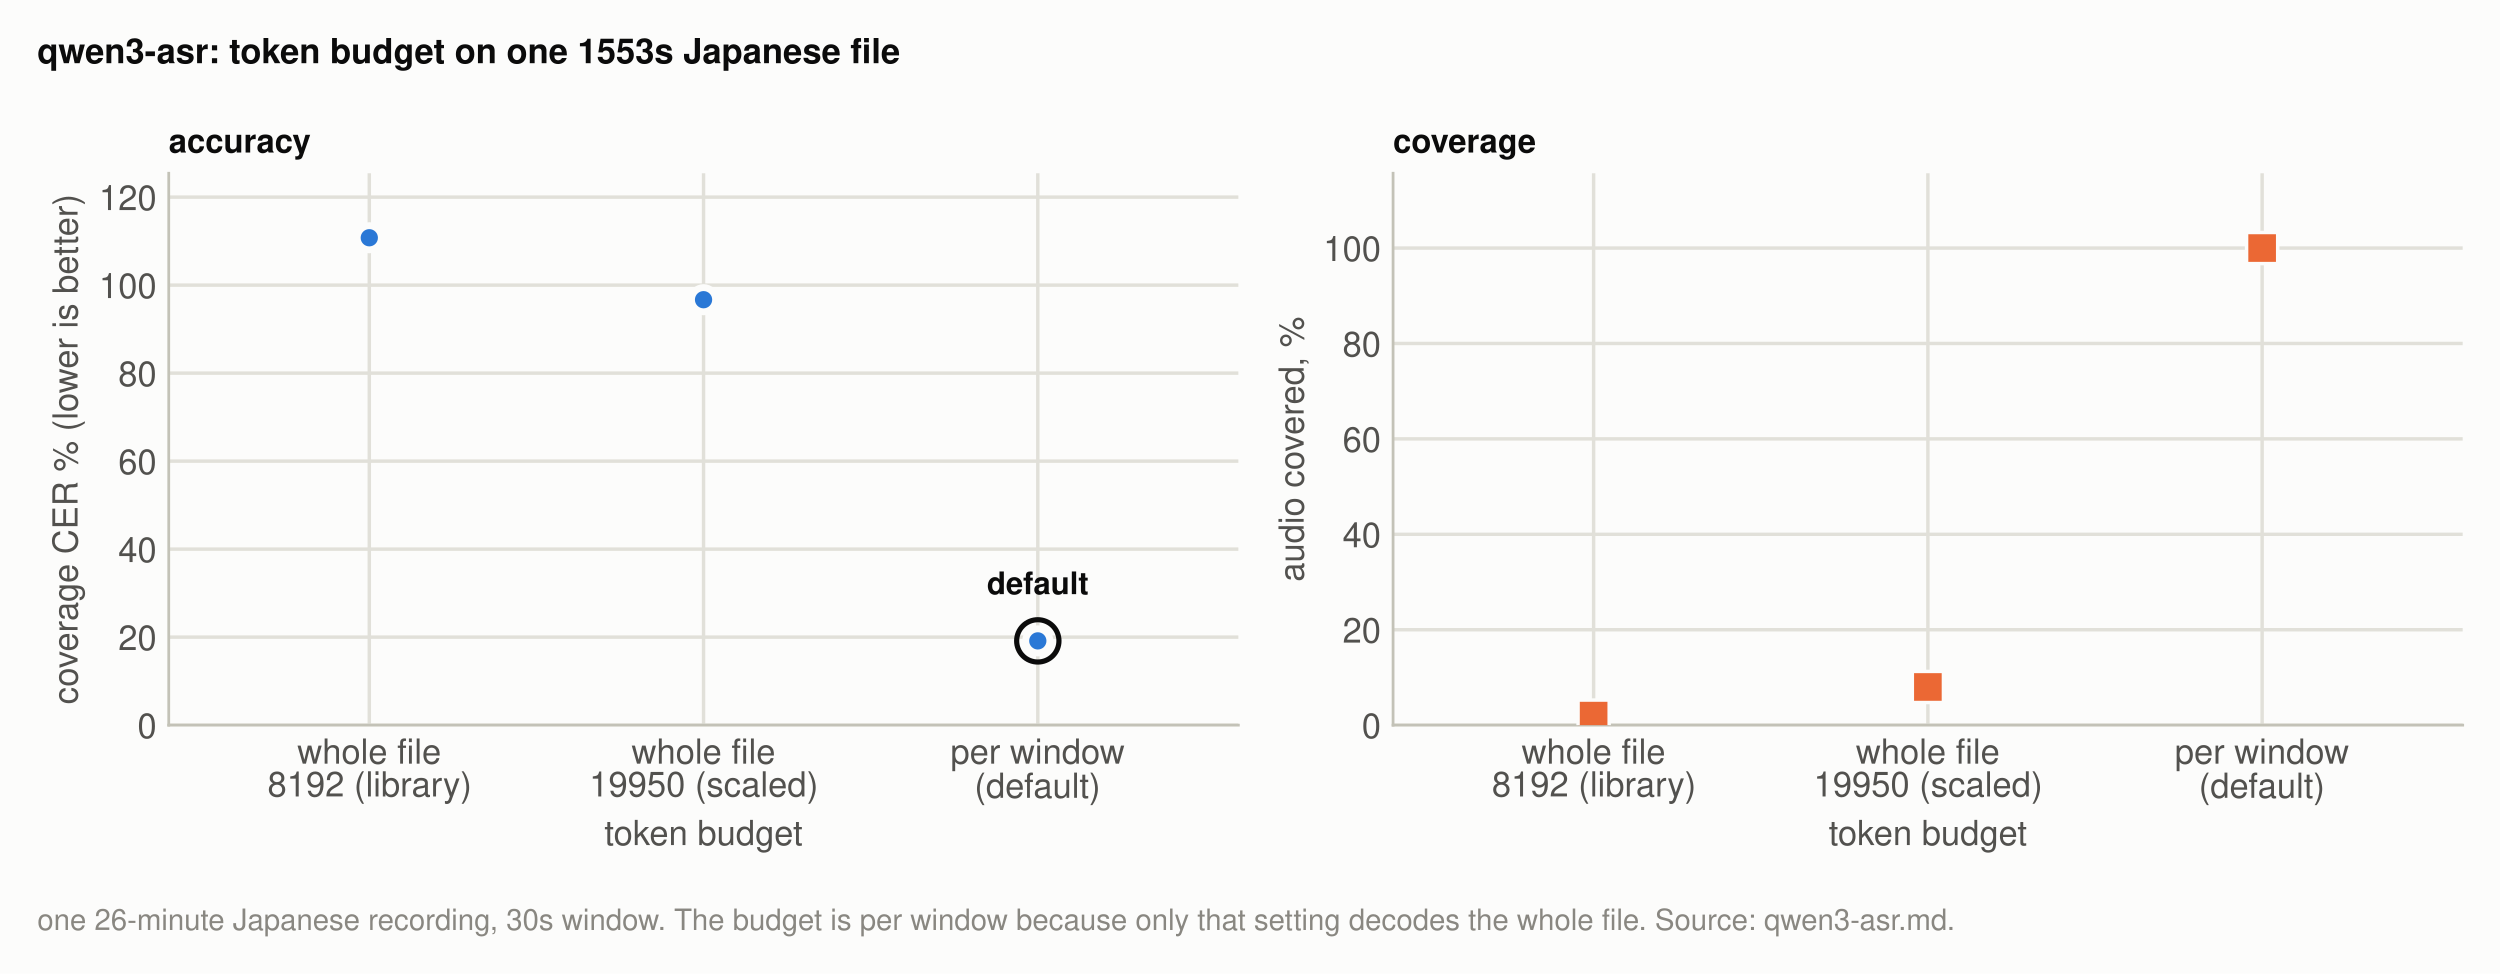
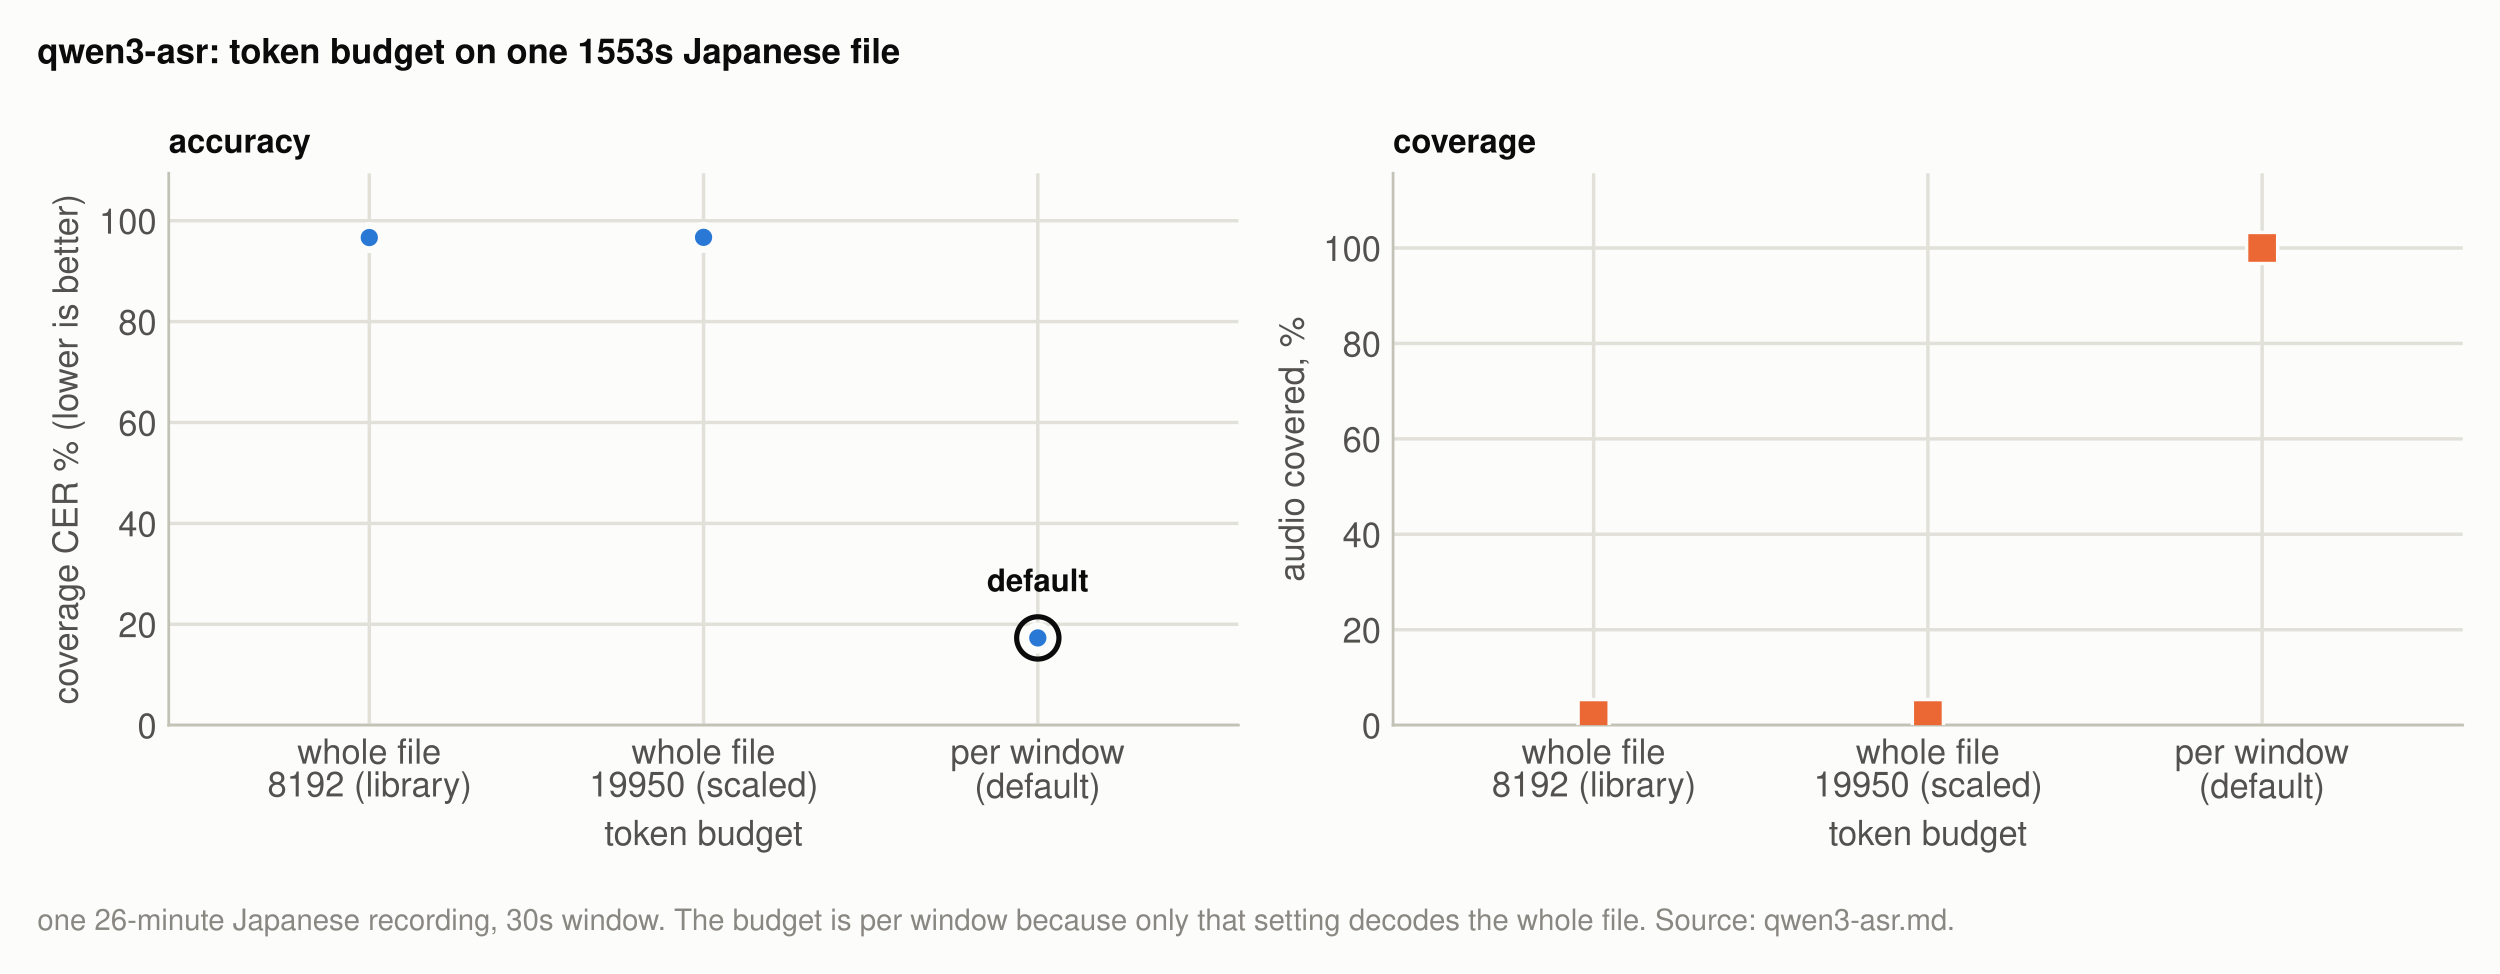
<svg xmlns="http://www.w3.org/2000/svg" xmlns:xlink="http://www.w3.org/1999/xlink" width="723.6pt" height="281.856pt" viewBox="0 0 723.6 281.856" version="1.1">
  <defs>
    <style type="text/css">*{stroke-linejoin: round; stroke-linecap: butt}</style>
  </defs>
  <g id="figure_1">
    <g id="patch_1">
      <path d="M 0 281.856  L 723.6 281.856  L 723.6 0  L 0 0  z " style="fill: #fcfcfb" />
    </g>
    <g id="axes_1">
      <g id="patch_2">
        <path d="M 48.84 209.884  L 358.43 209.884  L 358.43 50.145  L 48.84 50.145  z " style="fill: #fcfcfb" />
      </g>
      <g id="matplotlib.axis_1">
        <g id="xtick_1">
          <g id="line2d_1">
            <path d="M 106.888 209.884  L 106.888 50.145  " clip-path="url(#p2c45c35874)" style="fill: none; stroke: #e1e0d9; stroke-linecap: round" />
          </g>
          <g id="line2d_2" />
          <g id="text_1">
            <text style="font-size: 10px; font-family: 'Helvetica', 'Arial', 'DejaVu Sans'; fill: #52514e" transform="translate(86.04445 221.0332)">whole file</text>
            <text style="font-size: 10px; font-family: 'Helvetica', 'Arial', 'DejaVu Sans'; fill: #52514e" transform="translate(77.43507 230.5303)">8192 (library)</text>
          </g>
        </g>
        <g id="xtick_2">
          <g id="line2d_3">
            <path d="M 203.635 209.884  L 203.635 50.145  " clip-path="url(#p2c45c35874)" style="fill: none; stroke: #e1e0d9; stroke-linecap: round" />
          </g>
          <g id="line2d_4" />
          <g id="text_2">
            <text style="font-size: 10px; font-family: 'Helvetica', 'Arial', 'DejaVu Sans'; fill: #52514e" transform="translate(182.7914 221.0332)">whole file</text>
            <text style="font-size: 10px; font-family: 'Helvetica', 'Arial', 'DejaVu Sans'; fill: #52514e" transform="translate(170.5618 230.5303)">19950 (scaled)</text>
          </g>
        </g>
        <g id="xtick_3">
          <g id="line2d_5">
            <path d="M 300.382 209.884  L 300.382 50.145  " clip-path="url(#p2c45c35874)" style="fill: none; stroke: #e1e0d9; stroke-linecap: round" />
          </g>
          <g id="line2d_6" />
          <g id="text_3">
            <text style="font-size: 10px; font-family: 'Helvetica', 'Arial', 'DejaVu Sans'; fill: #52514e" transform="translate(275.0931 221.0332)">per window</text>
            <text style="font-size: 10px; font-family: 'Helvetica', 'Arial', 'DejaVu Sans'; fill: #52514e" transform="translate(282.0416 230.9154)">(default)</text>
          </g>
        </g>
        <g id="text_4">
          <text style="font-size: 10px; font-family: 'Helvetica', 'Arial', 'DejaVu Sans'; text-anchor: middle; fill: #52514e" x="203.635" y="244.605" transform="rotate(-0 203.6352 244.605)">token budget</text>
        </g>
      </g>
      <g id="matplotlib.axis_2">
        <g id="ytick_1">
          <g id="line2d_7">
            <path d="M 48.84 209.884  L 358.43 209.884  " clip-path="url(#p2c45c35874)" style="fill: none; stroke: #e1e0d9; stroke-linecap: round" />
          </g>
          <g id="line2d_8" />
          <g id="text_5">
            <text style="font-size: 10px; font-family: 'Helvetica', 'Arial', 'DejaVu Sans'; text-anchor: end; fill: #52514e" x="45.34" y="213.634" transform="rotate(-0 45.34 213.6343)">0</text>
          </g>
        </g>
        <g id="ytick_2">
          <g id="line2d_9">
-             <path d="M 48.84 184.413  L 358.43 184.413  " clip-path="url(#p2c45c35874)" style="fill: none; stroke: #e1e0d9; stroke-linecap: round" />
+             <path d="M 48.84 180.686  L 358.43 180.686  " clip-path="url(#p2c45c35874)" style="fill: none; stroke: #e1e0d9; stroke-linecap: round" />
          </g>
          <g id="line2d_10" />
          <g id="text_6">
-             <text style="font-size: 10px; font-family: 'Helvetica', 'Arial', 'DejaVu Sans'; text-anchor: end; fill: #52514e" x="45.34" y="188.163" transform="rotate(-0 45.34 188.1635)">20</text>
+             <text style="font-size: 10px; font-family: 'Helvetica', 'Arial', 'DejaVu Sans'; text-anchor: end; fill: #52514e" x="45.34" y="184.436" transform="rotate(-0 45.34 184.4361)">20</text>
          </g>
        </g>
        <g id="ytick_3">
          <g id="line2d_11">
-             <path d="M 48.84 158.943  L 358.43 158.943  " clip-path="url(#p2c45c35874)" style="fill: none; stroke: #e1e0d9; stroke-linecap: round" />
+             <path d="M 48.84 151.488  L 358.43 151.488  " clip-path="url(#p2c45c35874)" style="fill: none; stroke: #e1e0d9; stroke-linecap: round" />
          </g>
          <g id="line2d_12" />
          <g id="text_7">
-             <text style="font-size: 10px; font-family: 'Helvetica', 'Arial', 'DejaVu Sans'; text-anchor: end; fill: #52514e" x="45.34" y="162.693" transform="rotate(-0 45.34 162.6926)">40</text>
+             <text style="font-size: 10px; font-family: 'Helvetica', 'Arial', 'DejaVu Sans'; text-anchor: end; fill: #52514e" x="45.34" y="155.238" transform="rotate(-0 45.34 155.2379)">40</text>
          </g>
        </g>
        <g id="ytick_4">
          <g id="line2d_13">
-             <path d="M 48.84 133.472  L 358.43 133.472  " clip-path="url(#p2c45c35874)" style="fill: none; stroke: #e1e0d9; stroke-linecap: round" />
+             <path d="M 48.84 122.29  L 358.43 122.29  " clip-path="url(#p2c45c35874)" style="fill: none; stroke: #e1e0d9; stroke-linecap: round" />
          </g>
          <g id="line2d_14" />
          <g id="text_8">
-             <text style="font-size: 10px; font-family: 'Helvetica', 'Arial', 'DejaVu Sans'; text-anchor: end; fill: #52514e" x="45.34" y="137.222" transform="rotate(-0 45.34 137.2218)">60</text>
+             <text style="font-size: 10px; font-family: 'Helvetica', 'Arial', 'DejaVu Sans'; text-anchor: end; fill: #52514e" x="45.34" y="126.04" transform="rotate(-0 45.34 126.0397)">60</text>
          </g>
        </g>
        <g id="ytick_5">
          <g id="line2d_15">
-             <path d="M 48.84 108.001  L 358.43 108.001  " clip-path="url(#p2c45c35874)" style="fill: none; stroke: #e1e0d9; stroke-linecap: round" />
+             <path d="M 48.84 93.091  L 358.43 93.091  " clip-path="url(#p2c45c35874)" style="fill: none; stroke: #e1e0d9; stroke-linecap: round" />
          </g>
          <g id="line2d_16" />
          <g id="text_9">
-             <text style="font-size: 10px; font-family: 'Helvetica', 'Arial', 'DejaVu Sans'; text-anchor: end; fill: #52514e" x="45.34" y="111.751" transform="rotate(-0 45.34 111.751)">80</text>
+             <text style="font-size: 10px; font-family: 'Helvetica', 'Arial', 'DejaVu Sans'; text-anchor: end; fill: #52514e" x="45.34" y="96.841" transform="rotate(-0 45.34 96.84147)">80</text>
          </g>
        </g>
        <g id="ytick_6">
          <g id="line2d_17">
-             <path d="M 48.84 82.53  L 358.43 82.53  " clip-path="url(#p2c45c35874)" style="fill: none; stroke: #e1e0d9; stroke-linecap: round" />
+             <path d="M 48.84 63.893  L 358.43 63.893  " clip-path="url(#p2c45c35874)" style="fill: none; stroke: #e1e0d9; stroke-linecap: round" />
          </g>
          <g id="line2d_18" />
          <g id="text_10">
-             <text style="font-size: 10px; font-family: 'Helvetica', 'Arial', 'DejaVu Sans'; text-anchor: end; fill: #52514e" x="45.34" y="86.28" transform="rotate(-0 45.34 86.28014)">100</text>
-           </g>
-         </g>
-         <g id="ytick_7">
-           <g id="line2d_19">
-             <path d="M 48.84 57.059  L 358.43 57.059  " clip-path="url(#p2c45c35874)" style="fill: none; stroke: #e1e0d9; stroke-linecap: round" />
-           </g>
-           <g id="line2d_20" />
-           <g id="text_11">
-             <text style="font-size: 10px; font-family: 'Helvetica', 'Arial', 'DejaVu Sans'; text-anchor: end; fill: #52514e" x="45.34" y="60.809" transform="rotate(-0 45.34 60.80931)">120</text>
-           </g>
-         </g>
-         <g id="text_12">
+             <text style="font-size: 10px; font-family: 'Helvetica', 'Arial', 'DejaVu Sans'; text-anchor: end; fill: #52514e" x="45.34" y="67.643" transform="rotate(-0 45.34 67.64327)">100</text>
+           </g>
+         </g>
+         <g id="text_11">
          <text style="font-size: 10px; font-family: 'Helvetica', 'Arial', 'DejaVu Sans'; text-anchor: middle; fill: #52514e" x="22.445" y="130.015" transform="rotate(-90 22.44469 130.0146)">coverage CER % (lower is better)</text>
        </g>
      </g>
      <g id="patch_3">
        <path d="M 48.84 209.884  L 48.84 50.145  " style="fill: none; stroke: #c3c2b7; stroke-width: 0.8; stroke-linejoin: miter; stroke-linecap: square" />
      </g>
      <g id="patch_4">
        <path d="M 48.84 209.884  L 358.43 209.884  " style="fill: none; stroke: #c3c2b7; stroke-width: 0.8; stroke-linejoin: miter; stroke-linecap: square" />
      </g>
-       <g id="line2d_21">
+       <g id="line2d_19">
        <defs>
          <path id="me25996a3b5" d="M 0 3.5  C 0.928 3.5 1.819 3.131 2.475 2.475  C 3.131 1.819 3.5 0.928 3.5 0  C 3.5 -0.928 3.131 -1.819 2.475 -2.475  C 1.819 -3.131 0.928 -3.5 0 -3.5  C -0.928 -3.5 -1.819 -3.131 -2.475 -2.475  C -3.131 -1.819 -3.5 -0.928 -3.5 0  C -3.5 0.928 -3.131 1.819 -2.475 2.475  C -1.819 3.131 -0.928 3.5 0 3.5  z " style="stroke: #fcfcfb; stroke-width: 2" />
        </defs>
        <g clip-path="url(#p2c45c35874)">
-           <use xlink:href="#me25996a3b5" x="106.888" y="68.814" style="fill: #2a78d6; stroke: #fcfcfb; stroke-width: 2" />
-           <use xlink:href="#me25996a3b5" x="203.635" y="86.746" style="fill: #2a78d6; stroke: #fcfcfb; stroke-width: 2" />
-           <use xlink:href="#me25996a3b5" x="300.382" y="185.496" style="fill: #2a78d6; stroke: #fcfcfb; stroke-width: 2" />
-         </g>
+           <use xlink:href="#me25996a3b5" x="106.888" y="68.755" style="fill: #2a78d6; stroke: #fcfcfb; stroke-width: 2" />
+           <use xlink:href="#me25996a3b5" x="203.635" y="68.696" style="fill: #2a78d6; stroke: #fcfcfb; stroke-width: 2" />
+           <use xlink:href="#me25996a3b5" x="300.382" y="184.642" style="fill: #2a78d6; stroke: #fcfcfb; stroke-width: 2" />
+         </g>
+       </g>
+       <g id="text_12">
+         <text style="font-weight: 700; font-size: 9px; font-family: 'Helvetica', 'Arial', 'DejaVu Sans'; text-anchor: middle; fill: #0b0b0b" x="300.382" y="171.113" transform="rotate(-0 300.3822 171.1132)">default</text>
      </g>
      <g id="text_13">
-         <text style="font-weight: 700; font-size: 9px; font-family: 'Helvetica', 'Arial', 'DejaVu Sans'; text-anchor: middle; fill: #0b0b0b" x="300.382" y="171.967" transform="rotate(-0 300.3822 171.9667)">default</text>
-       </g>
-       <g id="text_14">
        <text style="font-weight: 700; font-size: 9.5px; font-family: 'Helvetica', 'Arial', 'DejaVu Sans'; text-anchor: start; fill: #0b0b0b" x="48.84" y="44.145" transform="rotate(-0 48.84 44.145)">accuracy</text>
      </g>
      <g id="PathCollection_1">
-         <path d="M 300.382 191.62  C 302.006 191.62 303.564 190.974 304.712 189.826  C 305.861 188.678 306.506 187.12 306.506 185.496  C 306.506 183.872 305.861 182.314 304.712 181.166  C 303.564 180.017 302.006 179.372 300.382 179.372  C 298.758 179.372 297.2 180.017 296.052 181.166  C 294.904 182.314 294.258 183.872 294.258 185.496  C 294.258 187.12 294.904 188.678 296.052 189.826  C 297.2 190.974 298.758 191.62 300.382 191.62  L 300.382 191.62  z " clip-path="url(#p2c45c35874)" style="fill: none; stroke: #0b0b0b; stroke-width: 1.5" />
+         <path d="M 300.382 190.766  C 302.006 190.766 303.564 190.121 304.712 188.973  C 305.861 187.824 306.506 186.266 306.506 184.642  C 306.506 183.018 305.861 181.461 304.712 180.312  C 303.564 179.164 302.006 178.519 300.382 178.519  C 298.758 178.519 297.2 179.164 296.052 180.312  C 294.904 181.461 294.258 183.018 294.258 184.642  C 294.258 186.266 294.904 187.824 296.052 188.973  C 297.2 190.121 298.758 190.766 300.382 190.766  L 300.382 190.766  z " clip-path="url(#p2c45c35874)" style="fill: none; stroke: #0b0b0b; stroke-width: 1.5" />
      </g>
    </g>
    <g id="axes_2">
      <g id="patch_5">
        <path d="M 403.21 209.884  L 712.8 209.884  L 712.8 50.145  L 403.21 50.145  z " style="fill: #fcfcfb" />
      </g>
      <g id="matplotlib.axis_3">
        <g id="xtick_4">
+           <g id="line2d_20">
+             <path d="M 461.258 209.884  L 461.258 50.145  " clip-path="url(#pff8250ff27)" style="fill: none; stroke: #e1e0d9; stroke-linecap: round" />
+           </g>
+           <g id="line2d_21" />
+           <g id="text_14">
+             <text style="font-size: 10px; font-family: 'Helvetica', 'Arial', 'DejaVu Sans'; fill: #52514e" transform="translate(440.4141 221.0332)">whole file</text>
+             <text style="font-size: 10px; font-family: 'Helvetica', 'Arial', 'DejaVu Sans'; fill: #52514e" transform="translate(431.8047 230.5303)">8192 (library)</text>
+           </g>
+         </g>
+         <g id="xtick_5">
          <g id="line2d_22">
-             <path d="M 461.258 209.884  L 461.258 50.145  " clip-path="url(#pff8250ff27)" style="fill: none; stroke: #e1e0d9; stroke-linecap: round" />
+             <path d="M 558.005 209.884  L 558.005 50.145  " clip-path="url(#pff8250ff27)" style="fill: none; stroke: #e1e0d9; stroke-linecap: round" />
          </g>
          <g id="line2d_23" />
          <g id="text_15">
-             <text style="font-size: 10px; font-family: 'Helvetica', 'Arial', 'DejaVu Sans'; fill: #52514e" transform="translate(440.4141 221.0332)">whole file</text>
-             <text style="font-size: 10px; font-family: 'Helvetica', 'Arial', 'DejaVu Sans'; fill: #52514e" transform="translate(431.8047 230.5303)">8192 (library)</text>
-           </g>
-         </g>
-         <g id="xtick_5">
+             <text style="font-size: 10px; font-family: 'Helvetica', 'Arial', 'DejaVu Sans'; fill: #52514e" transform="translate(537.1611 221.0332)">whole file</text>
+             <text style="font-size: 10px; font-family: 'Helvetica', 'Arial', 'DejaVu Sans'; fill: #52514e" transform="translate(524.9314 230.5303)">19950 (scaled)</text>
+           </g>
+         </g>
+         <g id="xtick_6">
          <g id="line2d_24">
-             <path d="M 558.005 209.884  L 558.005 50.145  " clip-path="url(#pff8250ff27)" style="fill: none; stroke: #e1e0d9; stroke-linecap: round" />
+             <path d="M 654.752 209.884  L 654.752 50.145  " clip-path="url(#pff8250ff27)" style="fill: none; stroke: #e1e0d9; stroke-linecap: round" />
          </g>
          <g id="line2d_25" />
          <g id="text_16">
-             <text style="font-size: 10px; font-family: 'Helvetica', 'Arial', 'DejaVu Sans'; fill: #52514e" transform="translate(537.1611 221.0332)">whole file</text>
-             <text style="font-size: 10px; font-family: 'Helvetica', 'Arial', 'DejaVu Sans'; fill: #52514e" transform="translate(524.9314 230.5303)">19950 (scaled)</text>
-           </g>
-         </g>
-         <g id="xtick_6">
-           <g id="line2d_26">
-             <path d="M 654.752 209.884  L 654.752 50.145  " clip-path="url(#pff8250ff27)" style="fill: none; stroke: #e1e0d9; stroke-linecap: round" />
-           </g>
-           <g id="line2d_27" />
-           <g id="text_17">
            <text style="font-size: 10px; font-family: 'Helvetica', 'Arial', 'DejaVu Sans'; fill: #52514e" transform="translate(629.4627 221.0332)">per window</text>
            <text style="font-size: 10px; font-family: 'Helvetica', 'Arial', 'DejaVu Sans'; fill: #52514e" transform="translate(636.4112 230.9154)">(default)</text>
          </g>
        </g>
-         <g id="text_18">
+         <g id="text_17">
          <text style="font-size: 10px; font-family: 'Helvetica', 'Arial', 'DejaVu Sans'; text-anchor: middle; fill: #52514e" x="558.005" y="244.605" transform="rotate(-0 558.0048 244.605)">token budget</text>
        </g>
      </g>
      <g id="matplotlib.axis_4">
+         <g id="ytick_7">
+           <g id="line2d_26">
+             <path d="M 403.21 209.884  L 712.8 209.884  " clip-path="url(#pff8250ff27)" style="fill: none; stroke: #e1e0d9; stroke-linecap: round" />
+           </g>
+           <g id="line2d_27" />
+           <g id="text_18">
+             <text style="font-size: 10px; font-family: 'Helvetica', 'Arial', 'DejaVu Sans'; text-anchor: end; fill: #52514e" x="399.71" y="213.634" transform="rotate(-0 399.7096 213.6343)">0</text>
+           </g>
+         </g>
        <g id="ytick_8">
          <g id="line2d_28">
-             <path d="M 403.21 209.884  L 712.8 209.884  " clip-path="url(#pff8250ff27)" style="fill: none; stroke: #e1e0d9; stroke-linecap: round" />
+             <path d="M 403.21 182.263  L 712.8 182.263  " clip-path="url(#pff8250ff27)" style="fill: none; stroke: #e1e0d9; stroke-linecap: round" />
          </g>
          <g id="line2d_29" />
          <g id="text_19">
-             <text style="font-size: 10px; font-family: 'Helvetica', 'Arial', 'DejaVu Sans'; text-anchor: end; fill: #52514e" x="399.71" y="213.634" transform="rotate(-0 399.7096 213.6343)">0</text>
+             <text style="font-size: 10px; font-family: 'Helvetica', 'Arial', 'DejaVu Sans'; text-anchor: end; fill: #52514e" x="399.71" y="186.013" transform="rotate(-0 399.7096 186.013)">20</text>
          </g>
        </g>
        <g id="ytick_9">
          <g id="line2d_30">
-             <path d="M 403.21 182.267  L 712.8 182.267  " clip-path="url(#pff8250ff27)" style="fill: none; stroke: #e1e0d9; stroke-linecap: round" />
+             <path d="M 403.21 154.642  L 712.8 154.642  " clip-path="url(#pff8250ff27)" style="fill: none; stroke: #e1e0d9; stroke-linecap: round" />
          </g>
          <g id="line2d_31" />
          <g id="text_20">
-             <text style="font-size: 10px; font-family: 'Helvetica', 'Arial', 'DejaVu Sans'; text-anchor: end; fill: #52514e" x="399.71" y="186.017" transform="rotate(-0 399.7096 186.0169)">20</text>
+             <text style="font-size: 10px; font-family: 'Helvetica', 'Arial', 'DejaVu Sans'; text-anchor: end; fill: #52514e" x="399.71" y="158.392" transform="rotate(-0 399.7096 158.3918)">40</text>
          </g>
        </g>
        <g id="ytick_10">
          <g id="line2d_32">
-             <path d="M 403.21 154.649  L 712.8 154.649  " clip-path="url(#pff8250ff27)" style="fill: none; stroke: #e1e0d9; stroke-linecap: round" />
+             <path d="M 403.21 127.021  L 712.8 127.021  " clip-path="url(#pff8250ff27)" style="fill: none; stroke: #e1e0d9; stroke-linecap: round" />
          </g>
          <g id="line2d_33" />
          <g id="text_21">
-             <text style="font-size: 10px; font-family: 'Helvetica', 'Arial', 'DejaVu Sans'; text-anchor: end; fill: #52514e" x="399.71" y="158.399" transform="rotate(-0 399.7096 158.3994)">40</text>
+             <text style="font-size: 10px; font-family: 'Helvetica', 'Arial', 'DejaVu Sans'; text-anchor: end; fill: #52514e" x="399.71" y="130.771" transform="rotate(-0 399.7096 130.7705)">60</text>
          </g>
        </g>
        <g id="ytick_11">
          <g id="line2d_34">
-             <path d="M 403.21 127.032  L 712.8 127.032  " clip-path="url(#pff8250ff27)" style="fill: none; stroke: #e1e0d9; stroke-linecap: round" />
+             <path d="M 403.21 99.399  L 712.8 99.399  " clip-path="url(#pff8250ff27)" style="fill: none; stroke: #e1e0d9; stroke-linecap: round" />
          </g>
          <g id="line2d_35" />
          <g id="text_22">
-             <text style="font-size: 10px; font-family: 'Helvetica', 'Arial', 'DejaVu Sans'; text-anchor: end; fill: #52514e" x="399.71" y="130.782" transform="rotate(-0 399.7096 130.782)">60</text>
+             <text style="font-size: 10px; font-family: 'Helvetica', 'Arial', 'DejaVu Sans'; text-anchor: end; fill: #52514e" x="399.71" y="103.149" transform="rotate(-0 399.7096 103.1492)">80</text>
          </g>
        </g>
        <g id="ytick_12">
          <g id="line2d_36">
-             <path d="M 403.21 99.415  L 712.8 99.415  " clip-path="url(#pff8250ff27)" style="fill: none; stroke: #e1e0d9; stroke-linecap: round" />
+             <path d="M 403.21 71.778  L 712.8 71.778  " clip-path="url(#pff8250ff27)" style="fill: none; stroke: #e1e0d9; stroke-linecap: round" />
          </g>
          <g id="line2d_37" />
          <g id="text_23">
-             <text style="font-size: 10px; font-family: 'Helvetica', 'Arial', 'DejaVu Sans'; text-anchor: end; fill: #52514e" x="399.71" y="103.165" transform="rotate(-0 399.7096 103.1645)">80</text>
-           </g>
-         </g>
-         <g id="ytick_13">
-           <g id="line2d_38">
-             <path d="M 403.21 71.797  L 712.8 71.797  " clip-path="url(#pff8250ff27)" style="fill: none; stroke: #e1e0d9; stroke-linecap: round" />
-           </g>
-           <g id="line2d_39" />
-           <g id="text_24">
-             <text style="font-size: 10px; font-family: 'Helvetica', 'Arial', 'DejaVu Sans'; text-anchor: end; fill: #52514e" x="399.71" y="75.547" transform="rotate(-0 399.7096 75.54708)">100</text>
-           </g>
-         </g>
-         <g id="text_25">
+             <text style="font-size: 10px; font-family: 'Helvetica', 'Arial', 'DejaVu Sans'; text-anchor: end; fill: #52514e" x="399.71" y="75.528" transform="rotate(-0 399.7096 75.52797)">100</text>
+           </g>
+         </g>
+         <g id="text_24">
          <text style="font-size: 10px; font-family: 'Helvetica', 'Arial', 'DejaVu Sans'; text-anchor: middle; fill: #52514e" x="377.328" y="130.015" transform="rotate(-90 377.3276 130.0146)">audio covered, %</text>
        </g>
      </g>
      <g id="patch_6">
        <path d="M 403.21 209.884  L 403.21 50.145  " style="fill: none; stroke: #c3c2b7; stroke-width: 0.8; stroke-linejoin: miter; stroke-linecap: square" />
      </g>
      <g id="patch_7">
        <path d="M 403.21 209.884  L 712.8 209.884  " style="fill: none; stroke: #c3c2b7; stroke-width: 0.8; stroke-linejoin: miter; stroke-linecap: square" />
      </g>
-       <g id="line2d_40">
+       <g id="line2d_38">
        <defs>
          <path id="m1132983ee9" d="M -4.5 4.5  L 4.5 4.5  L 4.5 -4.5  L -4.5 -4.5  z " style="stroke: #fcfcfb; stroke-linejoin: miter" />
        </defs>
        <g clip-path="url(#pff8250ff27)">
-           <use xlink:href="#m1132983ee9" x="461.258" y="207.123" style="fill: #eb6834; stroke: #fcfcfb; stroke-linejoin: miter" />
-           <use xlink:href="#m1132983ee9" x="558.005" y="198.837" style="fill: #eb6834; stroke: #fcfcfb; stroke-linejoin: miter" />
-           <use xlink:href="#m1132983ee9" x="654.752" y="71.797" style="fill: #eb6834; stroke: #fcfcfb; stroke-linejoin: miter" />
-         </g>
-       </g>
-       <g id="text_26">
+           <use xlink:href="#m1132983ee9" x="461.258" y="206.984" style="fill: #eb6834; stroke: #fcfcfb; stroke-linejoin: miter" />
+           <use xlink:href="#m1132983ee9" x="558.005" y="206.984" style="fill: #eb6834; stroke: #fcfcfb; stroke-linejoin: miter" />
+           <use xlink:href="#m1132983ee9" x="654.752" y="71.778" style="fill: #eb6834; stroke: #fcfcfb; stroke-linejoin: miter" />
+         </g>
+       </g>
+       <g id="text_25">
        <text style="font-weight: 700; font-size: 9.5px; font-family: 'Helvetica', 'Arial', 'DejaVu Sans'; text-anchor: start; fill: #0b0b0b" x="403.21" y="44.145" transform="rotate(-0 403.2096 44.145)">coverage</text>
      </g>
    </g>
+     <g id="text_26">
+       <text style="font-weight: 700; font-size: 10px; font-family: 'Helvetica', 'Arial', 'DejaVu Sans'; text-anchor: start; fill: #0b0b0b" x="10.8" y="18.3" transform="rotate(-0 10.8 18.3)">qwen3-asr: token budget on one 1553s Japanese file</text>
+     </g>
    <g id="text_27">
-       <text style="font-weight: 700; font-size: 10px; font-family: 'Helvetica', 'Arial', 'DejaVu Sans'; text-anchor: start; fill: #0b0b0b" x="10.8" y="18.3" transform="rotate(-0 10.8 18.3)">qwen3-asr: token budget on one 1553s Japanese file</text>
-     </g>
-     <g id="text_28">
      <text style="font-size: 8.5px; font-family: 'Helvetica', 'Arial', 'DejaVu Sans'; text-anchor: start; fill: #898781" x="10.8" y="269.175" transform="rotate(-0 10.8 269.175)">one 26-minute Japanese recording, 30s window. The budget is per window because only that setting decodes the whole file. Source: qwen3-asr.md.</text>
    </g>
  </g>
  <defs>
    <clipPath id="p2c45c35874">
      <rect x="48.84" y="50.145" width="309.59" height="159.739" />
    </clipPath>
    <clipPath id="pff8250ff27">
      <rect x="403.21" y="50.145" width="309.59" height="159.739" />
    </clipPath>
  </defs>
</svg>
